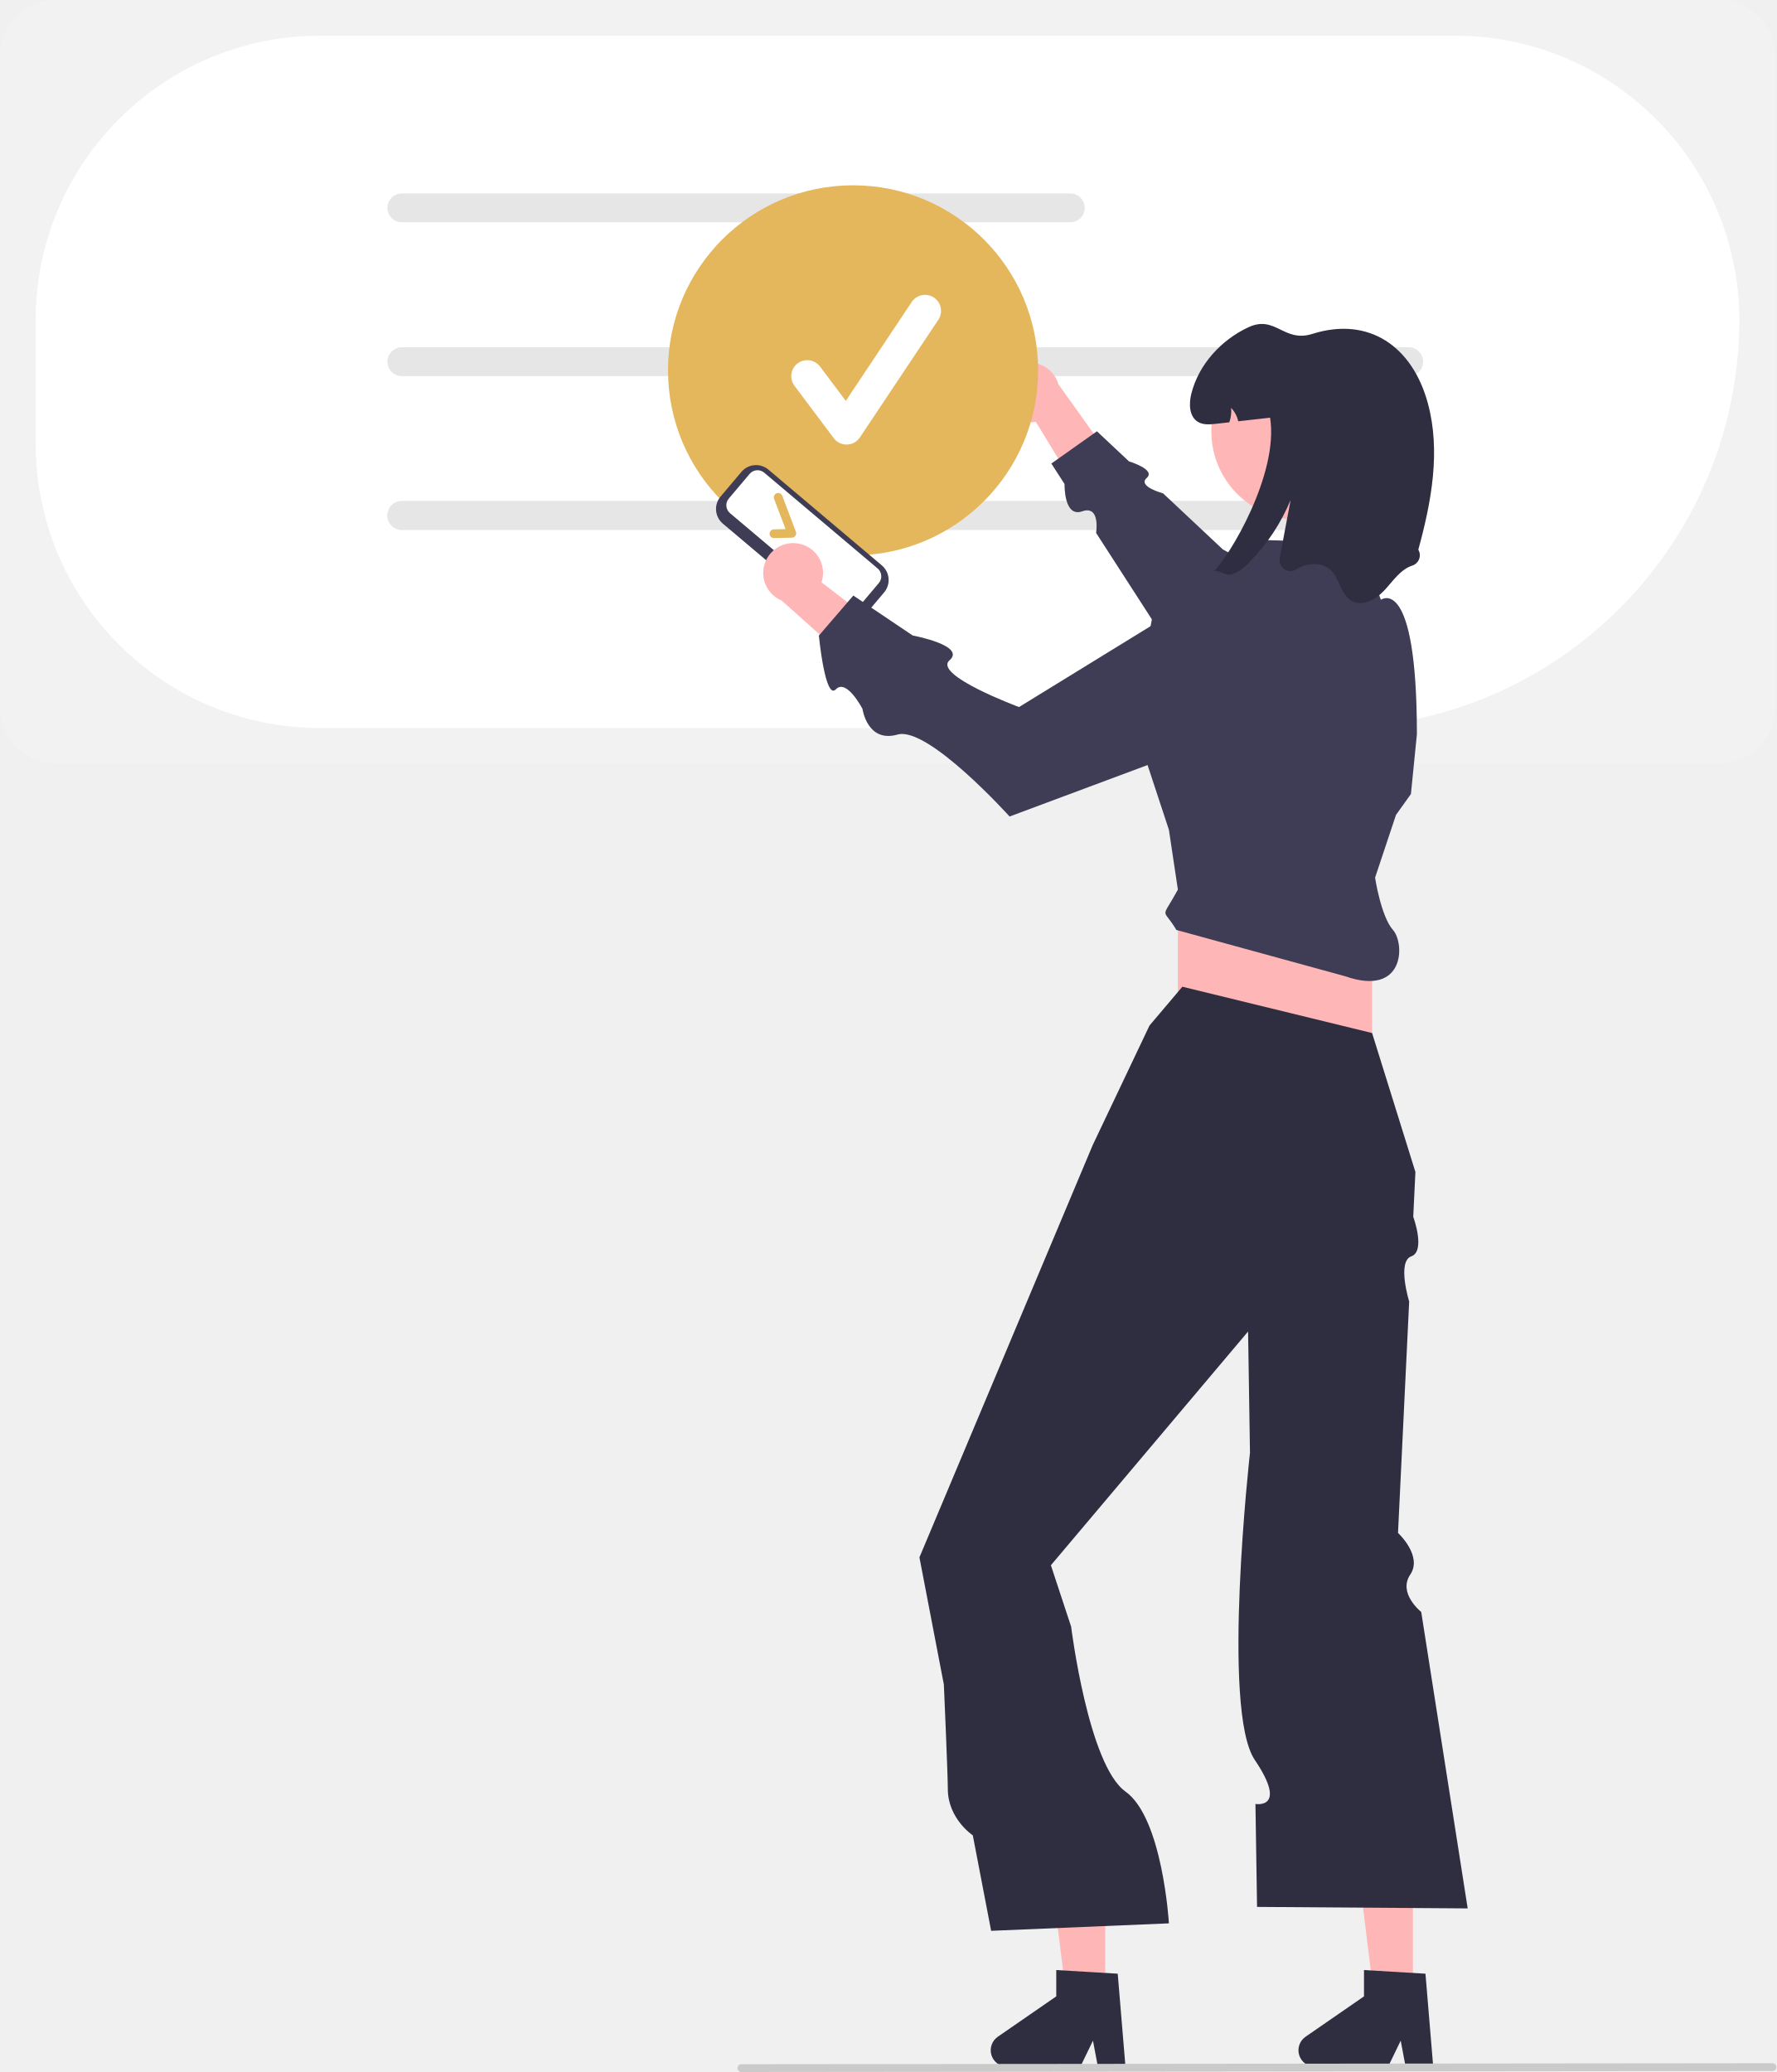
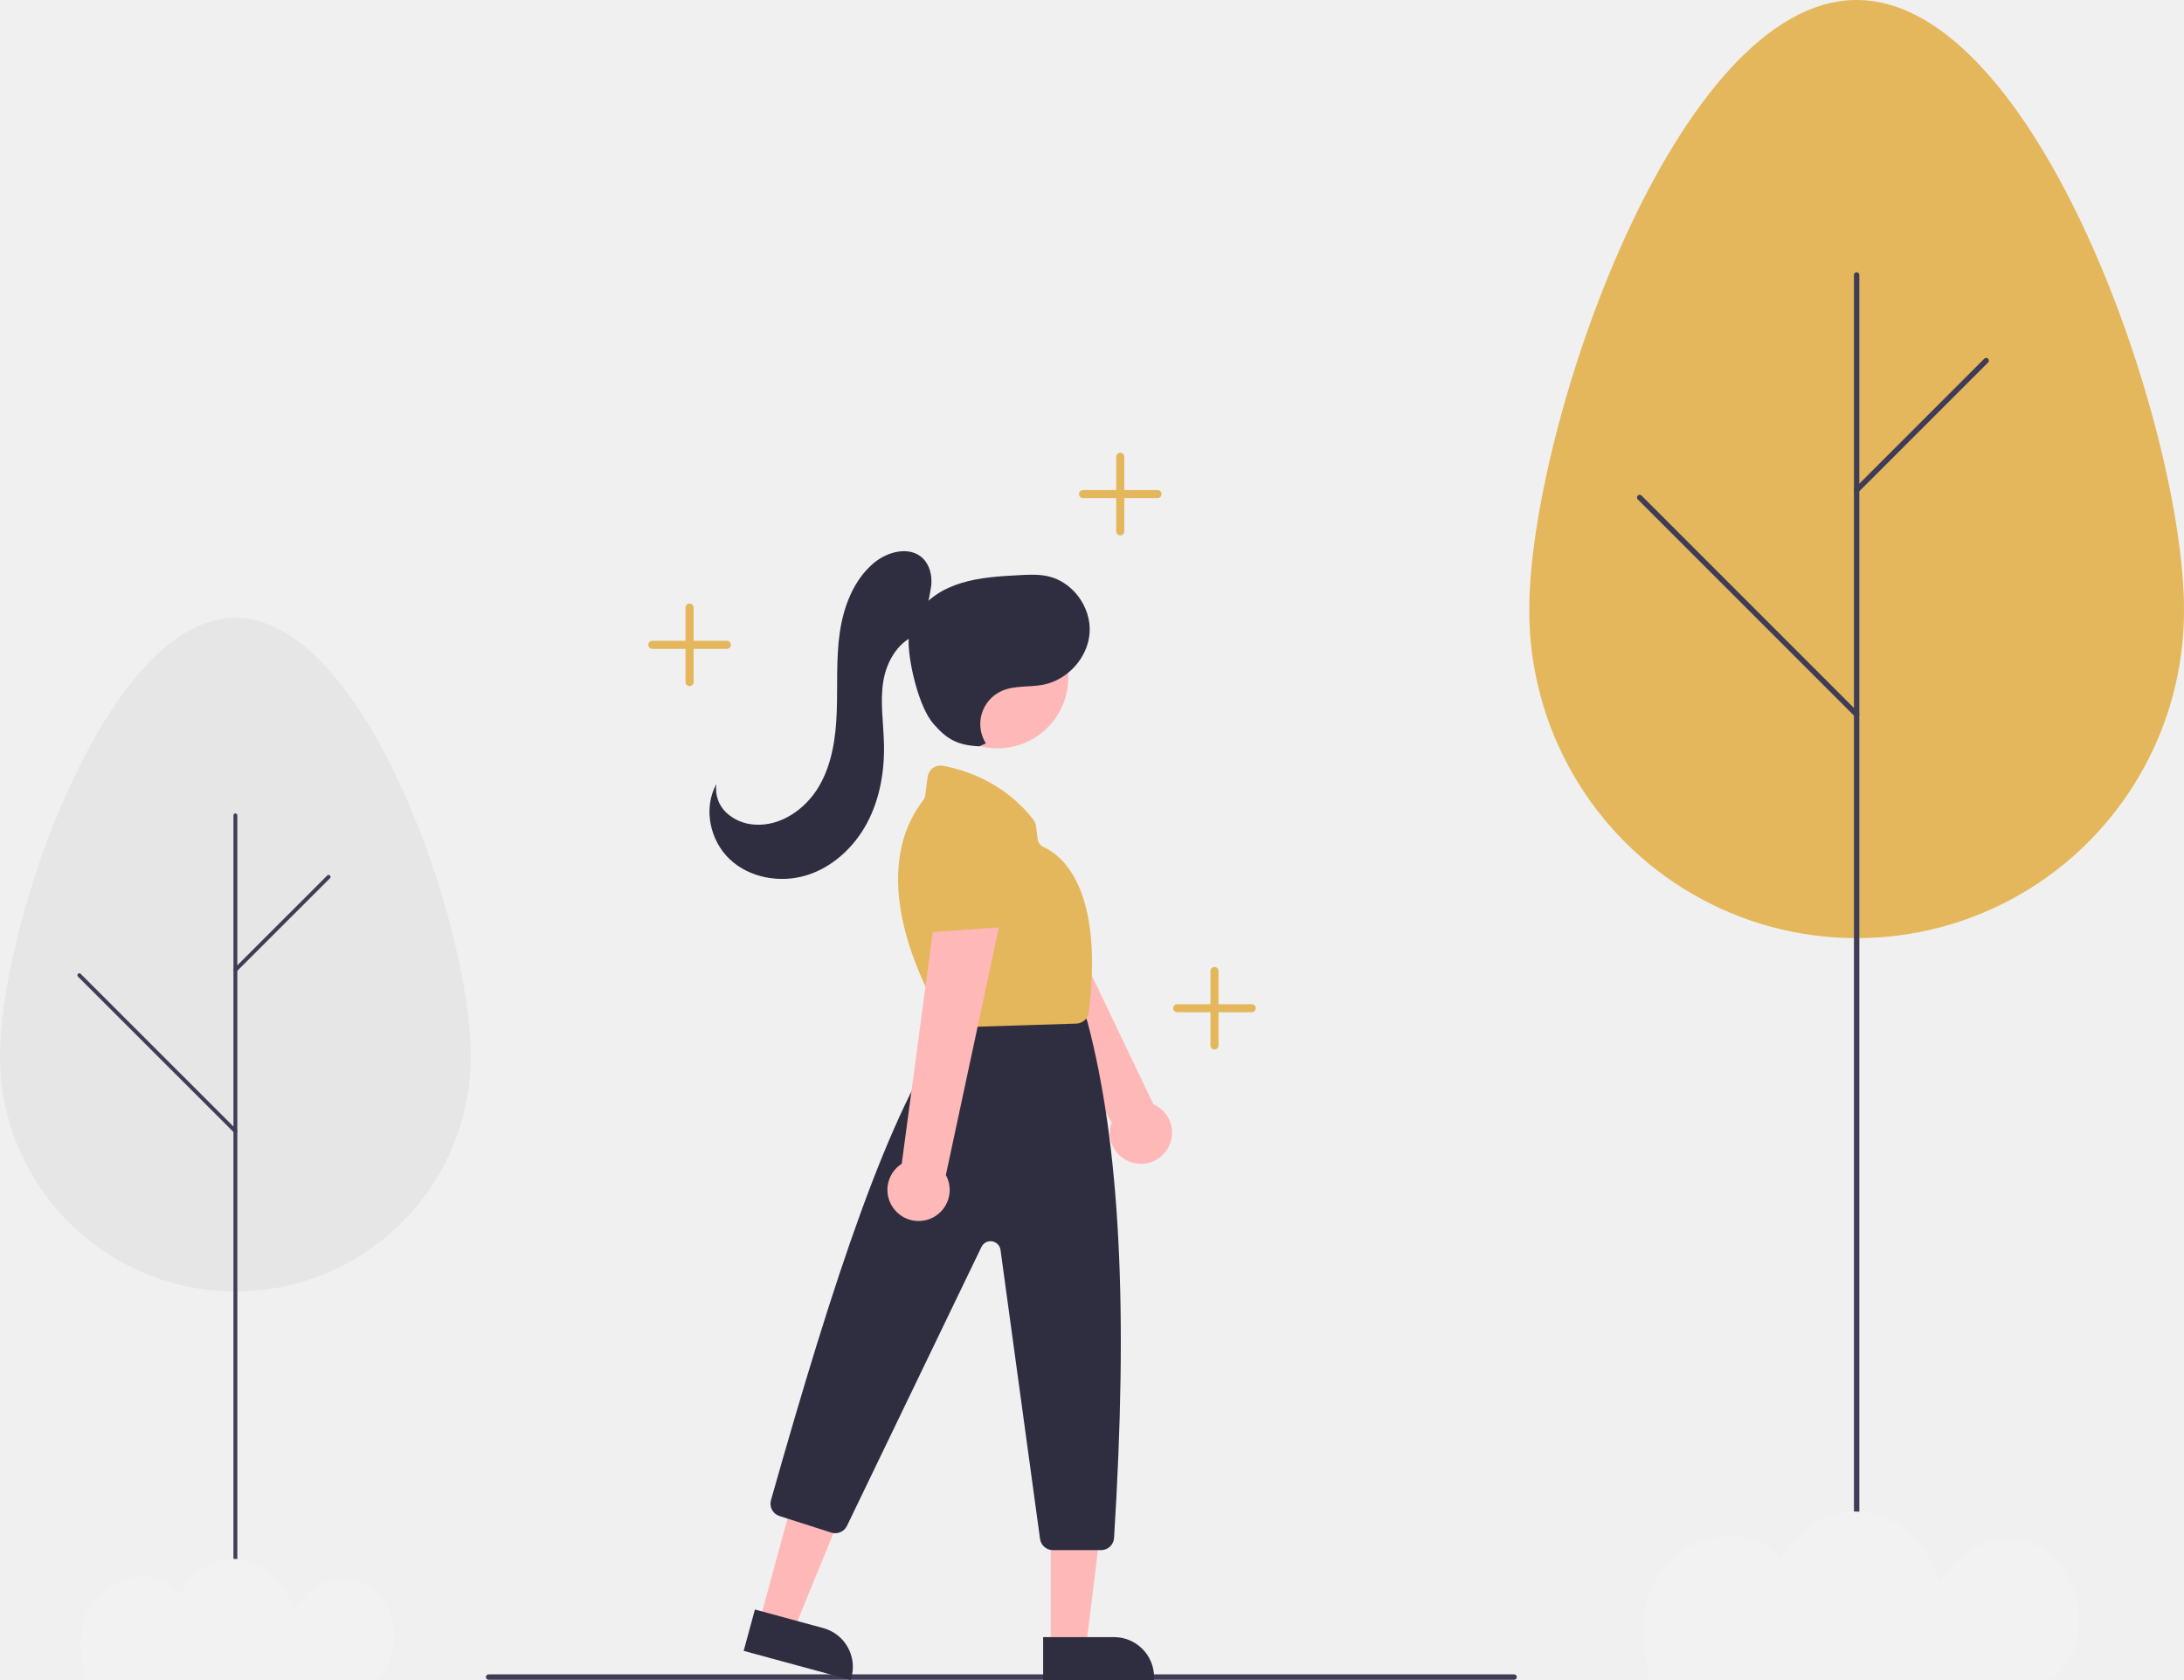
- <svg xmlns="http://www.w3.org/2000/svg" data-name="Layer 1" width="543.219" height="633.601" viewBox="0 0 543.219 633.601">
-   <path d="M854.052,366.728H345.482a17.112,17.112,0,0,1-17.092-17.092V150.291a17.112,17.112,0,0,1,17.092-17.092H854.052a17.112,17.112,0,0,1,17.092,17.092V349.636A17.112,17.112,0,0,1,854.052,366.728Z" transform="translate(-328.3903 -133.1994)" fill="#f2f2f2" />
-   <path d="M735.442,355.827H426.21a87.014,87.014,0,0,1-86.916-86.916V231.026a87.015,87.015,0,0,1,86.916-86.917h347.118a87.015,87.015,0,0,1,86.916,86.917A124.943,124.943,0,0,1,735.442,355.827Z" transform="translate(-328.3903 -133.1994)" fill="#fff" />
-   <path d="M655.673,201.175H451.267a4.408,4.408,0,1,1,0-8.816H655.673a4.408,4.408,0,0,1,0,8.816Z" transform="translate(-328.3903 -133.1994)" fill="#e6e6e6" />
-   <path d="M759.147,248.206H451.267a4.408,4.408,0,1,1,0-8.816H759.147a4.408,4.408,0,0,1,0,8.816Z" transform="translate(-328.3903 -133.1994)" fill="#e6e6e6" />
-   <path d="M759.147,295.237H451.267a4.408,4.408,0,1,1,0-8.816H759.147a4.408,4.408,0,0,1,0,8.816Z" transform="translate(-328.3903 -133.1994)" fill="#e6e6e6" />
-   <path d="M759.147,295.237H451.267a4.408,4.408,0,1,1,0-8.816H759.147a4.408,4.408,0,0,1,0,8.816Z" transform="translate(-328.3903 -133.1994)" fill="#e6e6e6" />
-   <path d="M634.103,253.604a9.088,9.088,0,0,0,11.007,8.547l16.811,27.578,7.155-15.182L652.015,250.686a9.138,9.138,0,0,0-17.912,2.918Z" transform="translate(-328.3903 -133.1994)" fill="#ffb6b6" />
-   <path d="M760.255,332.64,702.323,301.216,684.05,284.072s-7.944-2.127-5.02-4.71-5.408-5.074-5.408-5.074l-9.809-9.203L649.873,274.948l4.034,6.253s-.278,10.352,5.393,8.361,4.254,6.594,4.254,6.594l33.85,52.471Z" transform="translate(-328.3903 -133.1994)" fill="#3f3d56" />
-   <circle cx="260.855" cy="113.249" r="56.586" fill="#e4b75c" />
-   <polygon points="432.044 611.601 420.278 611.601 414.679 566.219 432.044 566.219 432.044 611.601" fill="#ffb6b6" />
-   <path d="M766.644,765.186h-8.438l-1.506-7.966-3.857,7.966H730.465a5.031,5.031,0,0,1-2.859-9.17l17.871-12.342V735.62l18.797,1.122Z" transform="translate(-328.3903 -133.1994)" fill="#2f2e41" />
-   <polygon points="337.942 611.601 326.176 611.601 320.577 566.219 337.942 566.219 337.942 611.601" fill="#ffb6b6" />
-   <path d="M672.542,765.186h-8.438l-1.506-7.966L658.741,765.186H636.363a5.031,5.031,0,0,1-2.859-9.17l17.871-12.342V735.62l18.797,1.122Z" transform="translate(-328.3903 -133.1994)" fill="#2f2e41" />
-   <rect x="360.175" y="268.381" width="59.385" height="67.607" fill="#ffb6b6" />
-   <path d="M689.936,434.927l-10.05,11.877L662.527,483.349,618.788,587.418l-9.25,22.009,7.47,38.907s1.209,27.411,1.209,31.898c0,9.136,7.641,14.198,7.641,14.198l5.606,29.198,54.36-2.284s-1.897-32.185-13.282-40.303-16.619-50.429-16.619-50.429l-6.186-18.772,60.298-71.478.389,24.985.188,12.093s-8.83,78.656,1.463,93.921.21,13.469.21,13.469l.49,31.488,64.41.457L762.976,626.121s-7.215-5.697-3.355-11.424-3.742-12.741-3.742-12.741l3.41-70.772s-3.775-12.224.665-13.813.583-12.101.583-12.101l.66-13.698-13.247-42.483Z" transform="translate(-328.3903 -133.1994)" fill="#2f2e41" />
-   <path d="M748.864,401.581l6.395-19.186,4.568-6.395,1.827-18.272c0-49.335-11.004-41.12-11.004-41.12l-6.354-17.351-29.236-.914L696.331,316.158l-15.531,5.482-6.082,31.602,11.107,33.721,2.741,18.272c-5.228,9.652-4.786,5.087-.457,12.334l51.619,14.161c18.272,6.395,18.272-10.05,14.608-14.161C750.672,413.458,748.864,401.581,748.864,401.581Z" transform="translate(-328.3903 -133.1994)" fill="#3f3d56" />
-   <circle cx="397.511" cy="131.907" r="27.102" fill="#ffb6b6" />
-   <path d="M699.506,307.834" transform="translate(-328.3903 -133.1994)" fill="#2f2e41" />
-   <path d="M762.084,301.284a3.329,3.329,0,0,1-1.855,4.87c-3.636,1.206-5.875,4.723-8.487,7.537-2.604,2.805-6.797,5.135-10.123,3.225-3.316-1.9-3.545-6.752-6.322-9.383-2.704-2.558-7.199-2.248-10.379-.302l-.095.058a3.351,3.351,0,0,1-5.127-3.41q1.671-8.887,3.34-17.772a59.761,59.761,0,0,1-12.507,18.912,13.757,13.757,0,0,1-5.427,3.819c-1.9.603-3.746-1.361-5.591-1.005,4.586-4.011,20.008-29.72,17.249-46.905q-4.865.548-9.73,1.096A8.943,8.943,0,0,0,704.855,257.924a10.51,10.51,0,0,1-.557,4.413c-1.352.155-2.713.302-4.066.457-1.882.21-3.929.393-5.546-.594-2.695-1.644-2.777-5.536-2.01-8.606,2.248-8.926,9.063-16.39,17.404-20.3,8.341-3.901,10.808,4.787,19.597,2.01,17.359-5.482,30.661,3.892,35.348,21.287C768.963,271.181,766.104,286.666,762.084,301.284Z" transform="translate(-328.3903 -133.1994)" fill="#2f2e41" />
-   <path d="M837.116,765.776H803.929l-.143-.259c-.424-.77-.834-1.585-1.217-2.423-3.418-7.318-4.863-15.688-6.138-23.073l-.96-5.566a3.437,3.437,0,0,1,5.41-3.362q7.565,5.505,15.136,10.999c1.911,1.391,4.094,3,6.184,4.739.202-.979.413-1.962.624-2.931a3.439,3.439,0,0,1,6.281-1.086l3.883,6.238c2.832,4.556,5.332,9.045,4.822,13.887a.756.756,0,0,1-.013.176,10.947,10.947,0,0,1-.563,2.331Z" transform="translate(-328.3903 -133.1994)" fill="#f0f0f0" />
-   <path d="M870.425,766.493l-315.358.307a1.191,1.191,0,0,1,0-2.381l315.358-.307a1.191,1.191,0,0,1,0,2.381Z" transform="translate(-328.3903 -133.1994)" fill="#cacaca" />
-   <path d="M584.101,322.609l-34.688-29.294a5.865,5.865,0,0,1-.696-8.257l6.384-7.56a5.865,5.865,0,0,1,8.257-.696l34.688,29.294a5.865,5.865,0,0,1,.696,8.257l-6.384,7.56A5.865,5.865,0,0,1,584.101,322.609Z" transform="translate(-328.3903 -133.1994)" fill="#3f3d56" />
-   <path d="M551.234,285.668a3.161,3.161,0,0,0,.375,4.449l34.688,29.294a3.161,3.161,0,0,0,4.449-.375l6.384-7.56a3.161,3.161,0,0,0-.375-4.449l-34.688-29.294a3.161,3.161,0,0,0-4.449.375Z" transform="translate(-328.3903 -133.1994)" fill="#fff" />
-   <path d="M571.598,297.056a1.333,1.333,0,0,1-1.054.558l-5.45.125a1.334,1.334,0,1,1-.061-2.667l3.566-.082-3.511-9.265a1.334,1.334,0,0,1,2.494-.945l4.18,11.028a1.334,1.334,0,0,1-.141,1.218Z" transform="translate(-328.3903 -133.1994)" fill="#e4b75c" />
-   <path d="M572.297,299.384a9.088,9.088,0,0,1,7.3,11.871l25.586,19.709-15.87,5.461-21.864-19.554a9.138,9.138,0,0,1,4.848-17.489Z" transform="translate(-328.3903 -133.1994)" fill="#ffb6b6" />
-   <path d="M705.505,309.129l-65.509,40.278s-26.413-9.773-21.251-14.297-11.271-7.583-11.271-7.583l-18.153-12.213-10.534,12.242s1.919,19.885,5.185,16.442,8.147,5.963,8.147,5.963,1.443,10.502,10.739,7.859S637.101,382.882,637.101,382.882l80.622-30.069Z" transform="translate(-328.3903 -133.1994)" fill="#3f3d56" />
-   <path d="M587.255,269.147a4.891,4.891,0,0,1-3.913-1.957l-11.998-15.997a4.892,4.892,0,1,1,7.827-5.87l7.849,10.465,20.16-30.24a4.892,4.892,0,0,1,8.141,5.427l-23.996,35.994a4.894,4.894,0,0,1-3.935,2.177C587.346,269.146,587.301,269.147,587.255,269.147Z" transform="translate(-328.3903 -133.1994)" fill="#fff" />
+ <svg xmlns="http://www.w3.org/2000/svg" data-name="Layer 1" width="811.349" height="624.081" viewBox="0 0 811.349 624.081">
+   <path d="M616.149,570.12a11.489,11.489,0,0,1-8.862-15.226l-50.423-87.209,23.833-7.5,42.114,87.983a11.551,11.551,0,0,1-6.662,21.953Z" transform="translate(-194.3253 -137.9596)" fill="#ffb8b8" />
+   <path d="M558.64,481.817a4.78,4.78,0,0,1-3.399-2.553L541.936,453.031a4.815,4.815,0,0,1,1.358-5.991L557.534,436.087a4.787,4.787,0,0,1,6.249.325L583.531,455.176a4.812,4.812,0,0,1-.114,7.082l-20.683,18.422a4.786,4.786,0,0,1-4.094,1.136Z" transform="translate(-194.3253 -137.9596)" fill="#e4b75c" />
+   <path d="M1005.675,364.505c0-67.165-54.448-226.546-121.614-226.546S762.447,297.34,762.447,364.505a121.614,121.614,0,1,0,243.227,0Z" transform="translate(-194.3253 -137.9596)" fill="#e4b75c" />
+   <path d="M884.061,734.378a1,1,0,0,0,1-1V240.093a1,1,0,0,0-2,0V733.378A1,1,0,0,0,884.061,734.378Z" transform="translate(-194.3253 -137.9596)" fill="#3f3d56" />
+   <path d="M884.061,321.039a.997.997,0,0,0,.707-.293l48.135-48.134a1,1,0,0,0-1.414-1.414l-48.135,48.134a1,1,0,0,0,.707,1.707Z" transform="translate(-194.3253 -137.9596)" fill="#3f3d56" />
+   <path d="M884.061,404.369a1,1,0,0,0,.707-1.707l-80.61-80.61a1,1,0,0,0-1.414,1.414l80.61,80.61A.997.997,0,0,0,884.061,404.369Z" transform="translate(-194.3253 -137.9596)" fill="#3f3d56" />
+   <path d="M956.954,761.573c-.174.134-.357.255-.532.386H807.329c-2.921-11.837-3.953-23.686.411-33.976,6.217-14.663,24.618-23.816,39.247-17.519a22.338,22.338,0,0,1,8.774,6.942c5.717-10.233,15.972-17.949,27.809-17.941,14.83.011,27.16,12.138,31.183,26.147,6.48-10.937,19.278-18.58,31.787-15.292C967.463,715.82,974.072,748.344,956.954,761.573Z" transform="translate(-194.3253 -137.9596)" fill="#f2f2f2" />
+   <path d="M369.222,530.251c0-48.264-39.152-162.791-87.448-162.791s-87.448,114.527-87.448,162.791a87.448,87.448,0,0,0,174.896,0Z" transform="translate(-194.3253 -137.9596)" fill="#e6e6e6" />
+   <path d="M281.774,742.858a.719.719,0,0,0,.719-.719V440.851a.719.719,0,0,0-1.438,0V742.14A.719.719,0,0,0,281.774,742.858Z" transform="translate(-194.3253 -137.9596)" fill="#3f3d56" />
+   <path d="M281.774,499.017a.717.717,0,0,0,.508-.211L316.894,464.218a.719.719,0,1,0-1.017-1.016l-34.612,34.588a.719.719,0,0,0,.508,1.227Z" transform="translate(-194.3253 -137.9596)" fill="#3f3d56" />
+   <path d="M281.774,558.896a.719.719,0,0,0,.508-1.227l-57.964-57.925a.719.719,0,1,0-1.017,1.016l57.964,57.925A.717.717,0,0,0,281.774,558.896Z" transform="translate(-194.3253 -137.9596)" fill="#3f3d56" />
+   <path d="M333.795,761.682c-.125.096-.256.183-.383.278H226.205c-2.101-8.505-2.842-17.02.295-24.414,4.471-10.536,17.702-17.113,28.221-12.589a16.06,16.06,0,0,1,6.309,4.988c4.111-7.353,11.485-12.898,19.996-12.892,10.664.008,19.53,8.722,22.423,18.788,4.659-7.859,13.862-13.351,22.857-10.989C341.352,728.804,346.104,752.176,333.795,761.682Z" transform="translate(-194.3253 -137.9596)" fill="#f2f2f2" />
+   <path d="M375.825,761.96h381a1,1,0,0,0,0-2h-381a1,1,0,1,0,0,2Z" transform="translate(-194.3253 -137.9596)" fill="#3f3d56" />
+   <path d="M556.177,488.122a4.78,4.78,0,0,1-3.328-2.646l-12.576-26.59a4.815,4.815,0,0,1,1.523-5.951L556.334,442.379a4.787,4.787,0,0,1,6.237.497l19.223,19.302a4.812,4.812,0,0,1-.309,7.077L560.301,487.099a4.786,4.786,0,0,1-4.124,1.023Z" transform="translate(-194.3253 -137.9596)" fill="#e4b75c" />
+   <polygon points="282.179 602.252 294.831 605.694 314.129 558.533 295.457 553.453 282.179 602.252" fill="#ffb8b8" />
+   <path d="M471.964,740.989h41.208a0,0,0,0,1,0,0v15.921a0,0,0,0,1,0,0H486.851a14.887,14.887,0,0,1-14.887-14.887v-1.034A0,0,0,0,1,471.964,740.989Z" transform="translate(576.9057 1462.986) rotate(-164.7793)" fill="#2f2e41" />
+   <polygon points="390.336 611.906 403.447 611.905 409.685 561.332 390.333 561.333 390.336 611.906" fill="#ffb8b8" />
+   <path d="M581.852,746.118h41.208a0,0,0,0,1,0,0v15.921a0,0,0,0,1,0,0H596.739a14.887,14.887,0,0,1-14.887-14.887v-1.034A0,0,0,0,1,581.852,746.118Z" transform="translate(1010.62 1370.171) rotate(179.9974)" fill="#2f2e41" />
+   <circle cx="564.91" cy="389.687" r="26.267" transform="translate(-304.4175 375.6286) rotate(-45)" fill="#ffb8b8" />
+   <path d="M580.696,709.646,566.014,602.286a3.743,3.743,0,0,0-7.08-1.119l-49.969,103.64a4.839,4.839,0,0,1-5.802,2.494l-19.256-6.162a4.797,4.797,0,0,1-3.164-5.9c23.423-82.696,43.647-144.222,66.214-175.692.088-.122.179-.238.277-.352l5.005-5.839a4.805,4.805,0,0,1,3.654-1.68h36.846a4.79,4.79,0,0,1,4.469,3.026l.96,2.399a5.004,5.004,0,0,1,.195.59c12.044,45.842,15.167,106.725,9.828,191.6a4.827,4.827,0,0,1-4.808,4.516H585.464A4.831,4.831,0,0,1,580.696,709.646Z" transform="translate(-194.3253 -137.9596)" fill="#2f2e41" />
+   <path d="M545.176,517.368h0c-5.308-8.495-30.638-52.381-7.902-82.104a3.808,3.808,0,0,0,.763-1.809l.901-6.912a4.805,4.805,0,0,1,5.616-4.117c7.903,1.438,22.79,5.96,33.691,20.083a4.795,4.795,0,0,1,.951,2.337l.602,4.814a3.7,3.7,0,0,0,2.152,2.934c6.953,3.157,22.513,15.46,16.84,61.385a4.797,4.797,0,0,1-4.629,4.229l-44.756,1.413c-.051.001-.101.002-.151.002A4.822,4.822,0,0,1,545.176,517.368Z" transform="translate(-194.3253 -137.9596)" fill="#e4b75c" />
+   <path d="M527.025,587.753a11.489,11.489,0,0,1,2.289-17.468l13.374-99.845,23.449,8.626L545.713,574.446a11.551,11.551,0,0,1-18.688,13.307Z" transform="translate(-194.3253 -137.9596)" fill="#ffb8b8" />
+   <path d="M535.458,482.712a4.78,4.78,0,0,1-1.131-4.098l5.497-28.895A4.815,4.815,0,0,1,544.56,445.806l17.965.031a4.787,4.787,0,0,1,4.748,4.075l4.166,26.921a4.812,4.812,0,0,1-4.418,5.537l-27.629,1.945a4.786,4.786,0,0,1-3.935-1.602Z" transform="translate(-194.3253 -137.9596)" fill="#e4b75c" />
+   <path d="M536.009,373.351a108.932,108.932,0,0,0,4.305-18.145c.287-3.587-.632-7.446-3.244-9.92-4.888-4.631-13.193-2.425-18.305,1.958-7.388,6.334-11.072,16.069-12.465,25.7s-.78,19.425-1.115,29.151-1.726,19.726-6.684,28.099-14.159,14.801-23.865,14.088a16.795,16.795,0,0,1-10.514-4.456,12.191,12.191,0,0,1-3.661-10.586c-4.96,8.882-2.446,20.921,4.953,27.904s18.78,8.957,28.507,5.975,17.733-10.457,22.515-19.437,6.534-19.353,6.28-29.524c-.195-7.81-1.523-15.684-.203-23.385s6.139-15.519,13.738-17.332Z" transform="translate(-194.3253 -137.9596)" fill="#2f2e41" />
+   <path d="M560.566,414.107a13.457,13.457,0,0,1,5.935-19.487c4.763-2.108,10.272-1.301,15.383-2.302,9.158-1.793,16.697-10.157,17.241-19.473s-6.178-18.627-15.262-20.766c-3.623-.853-7.401-.653-11.118-.447-3.57.198-7.143.395-10.695.803-7.029.806-14.139,2.508-19.989,6.487s-10.267,10.568-10.191,17.642c.086,8.074,3.894,24.147,9.19,30.243,5.109,5.881,9,8,17.11,8.401Z" transform="translate(-194.3253 -137.9596)" fill="#2f2e41" />
+   <path d="M659.338,511H647V498.662a1.5,1.5,0,0,0-3,0V511H631.662a1.5,1.5,0,0,0,0,3H644v12.338a1.5,1.5,0,0,0,3,0V514h12.338a1.5,1.5,0,0,0,0-3Z" transform="translate(-194.3253 -137.9596)" fill="#e4b75c" />
+   <path d="M624.338,320H612V307.662a1.5,1.5,0,0,0-3,0V320H596.662a1.5,1.5,0,0,0,0,3H609v12.338a1.5,1.5,0,0,0,3,0V323h12.338a1.5,1.5,0,0,0,0-3Z" transform="translate(-194.3253 -137.9596)" fill="#e4b75c" />
+   <path d="M464.338,376H452V363.662a1.5,1.5,0,0,0-3,0V376H436.662a1.5,1.5,0,0,0,0,3H449v12.338a1.5,1.5,0,0,0,3,0V379h12.338a1.5,1.5,0,0,0,0-3Z" transform="translate(-194.3253 -137.9596)" fill="#e4b75c" />
</svg>
